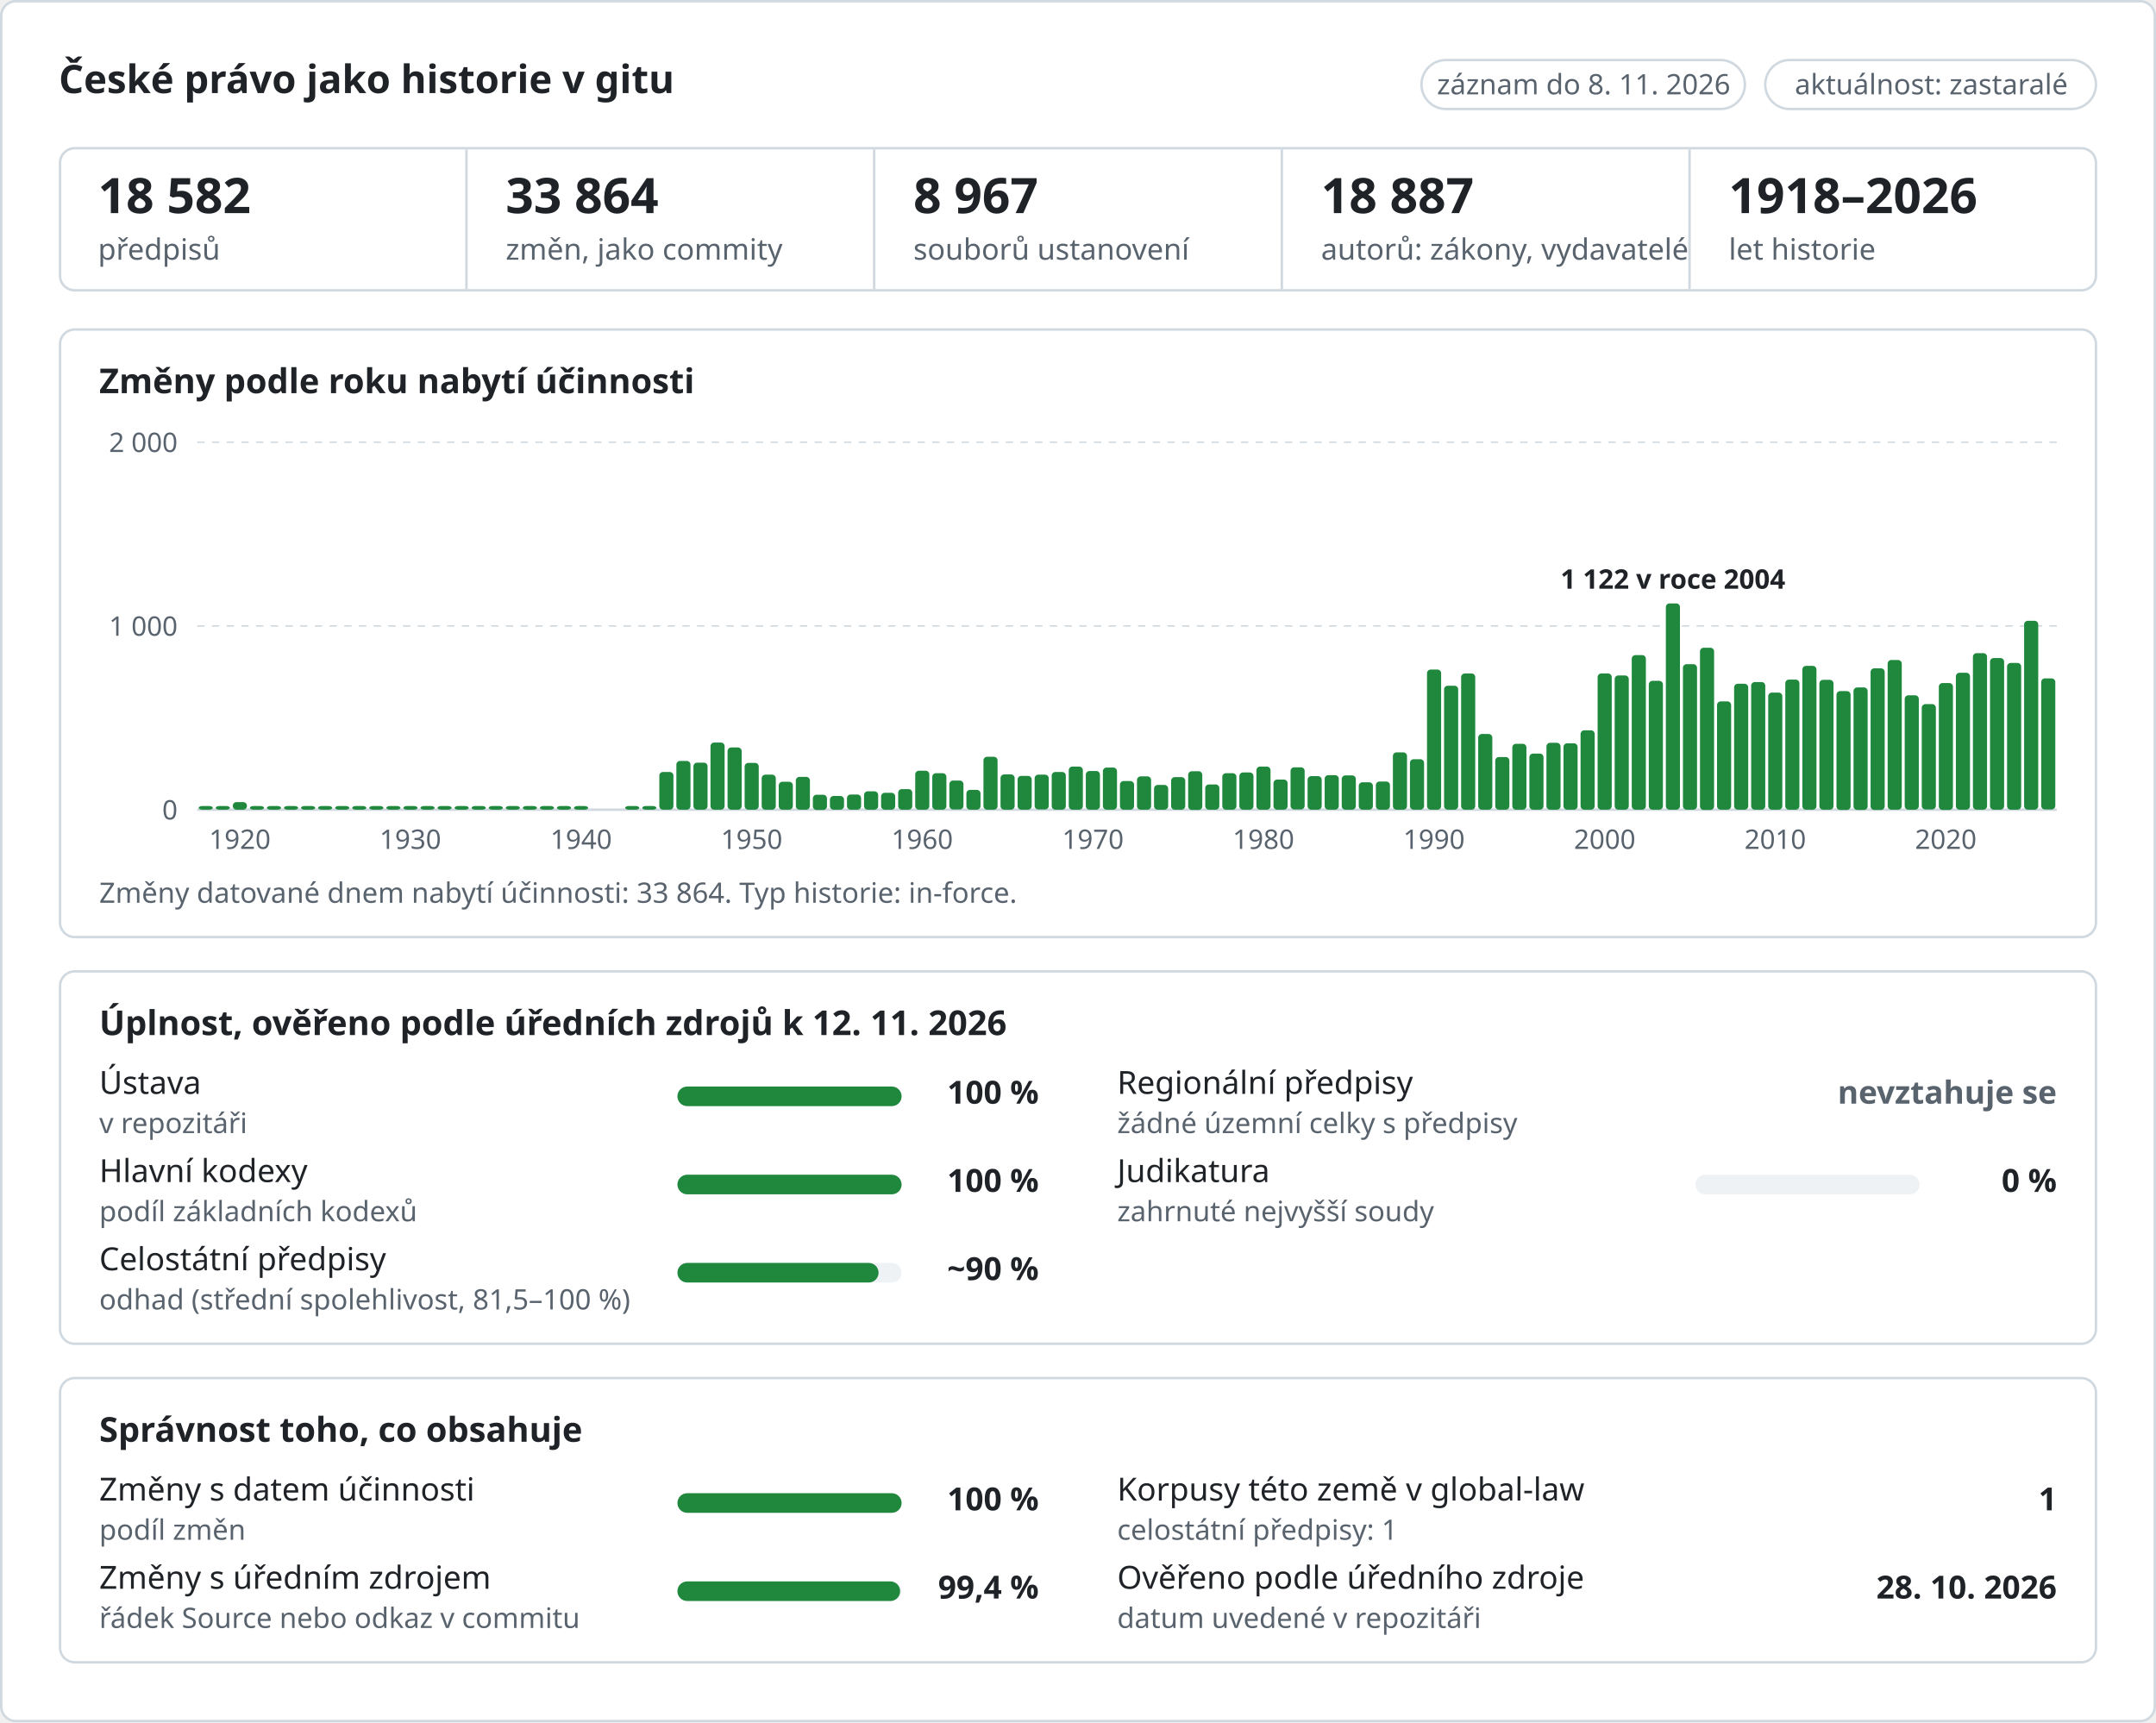
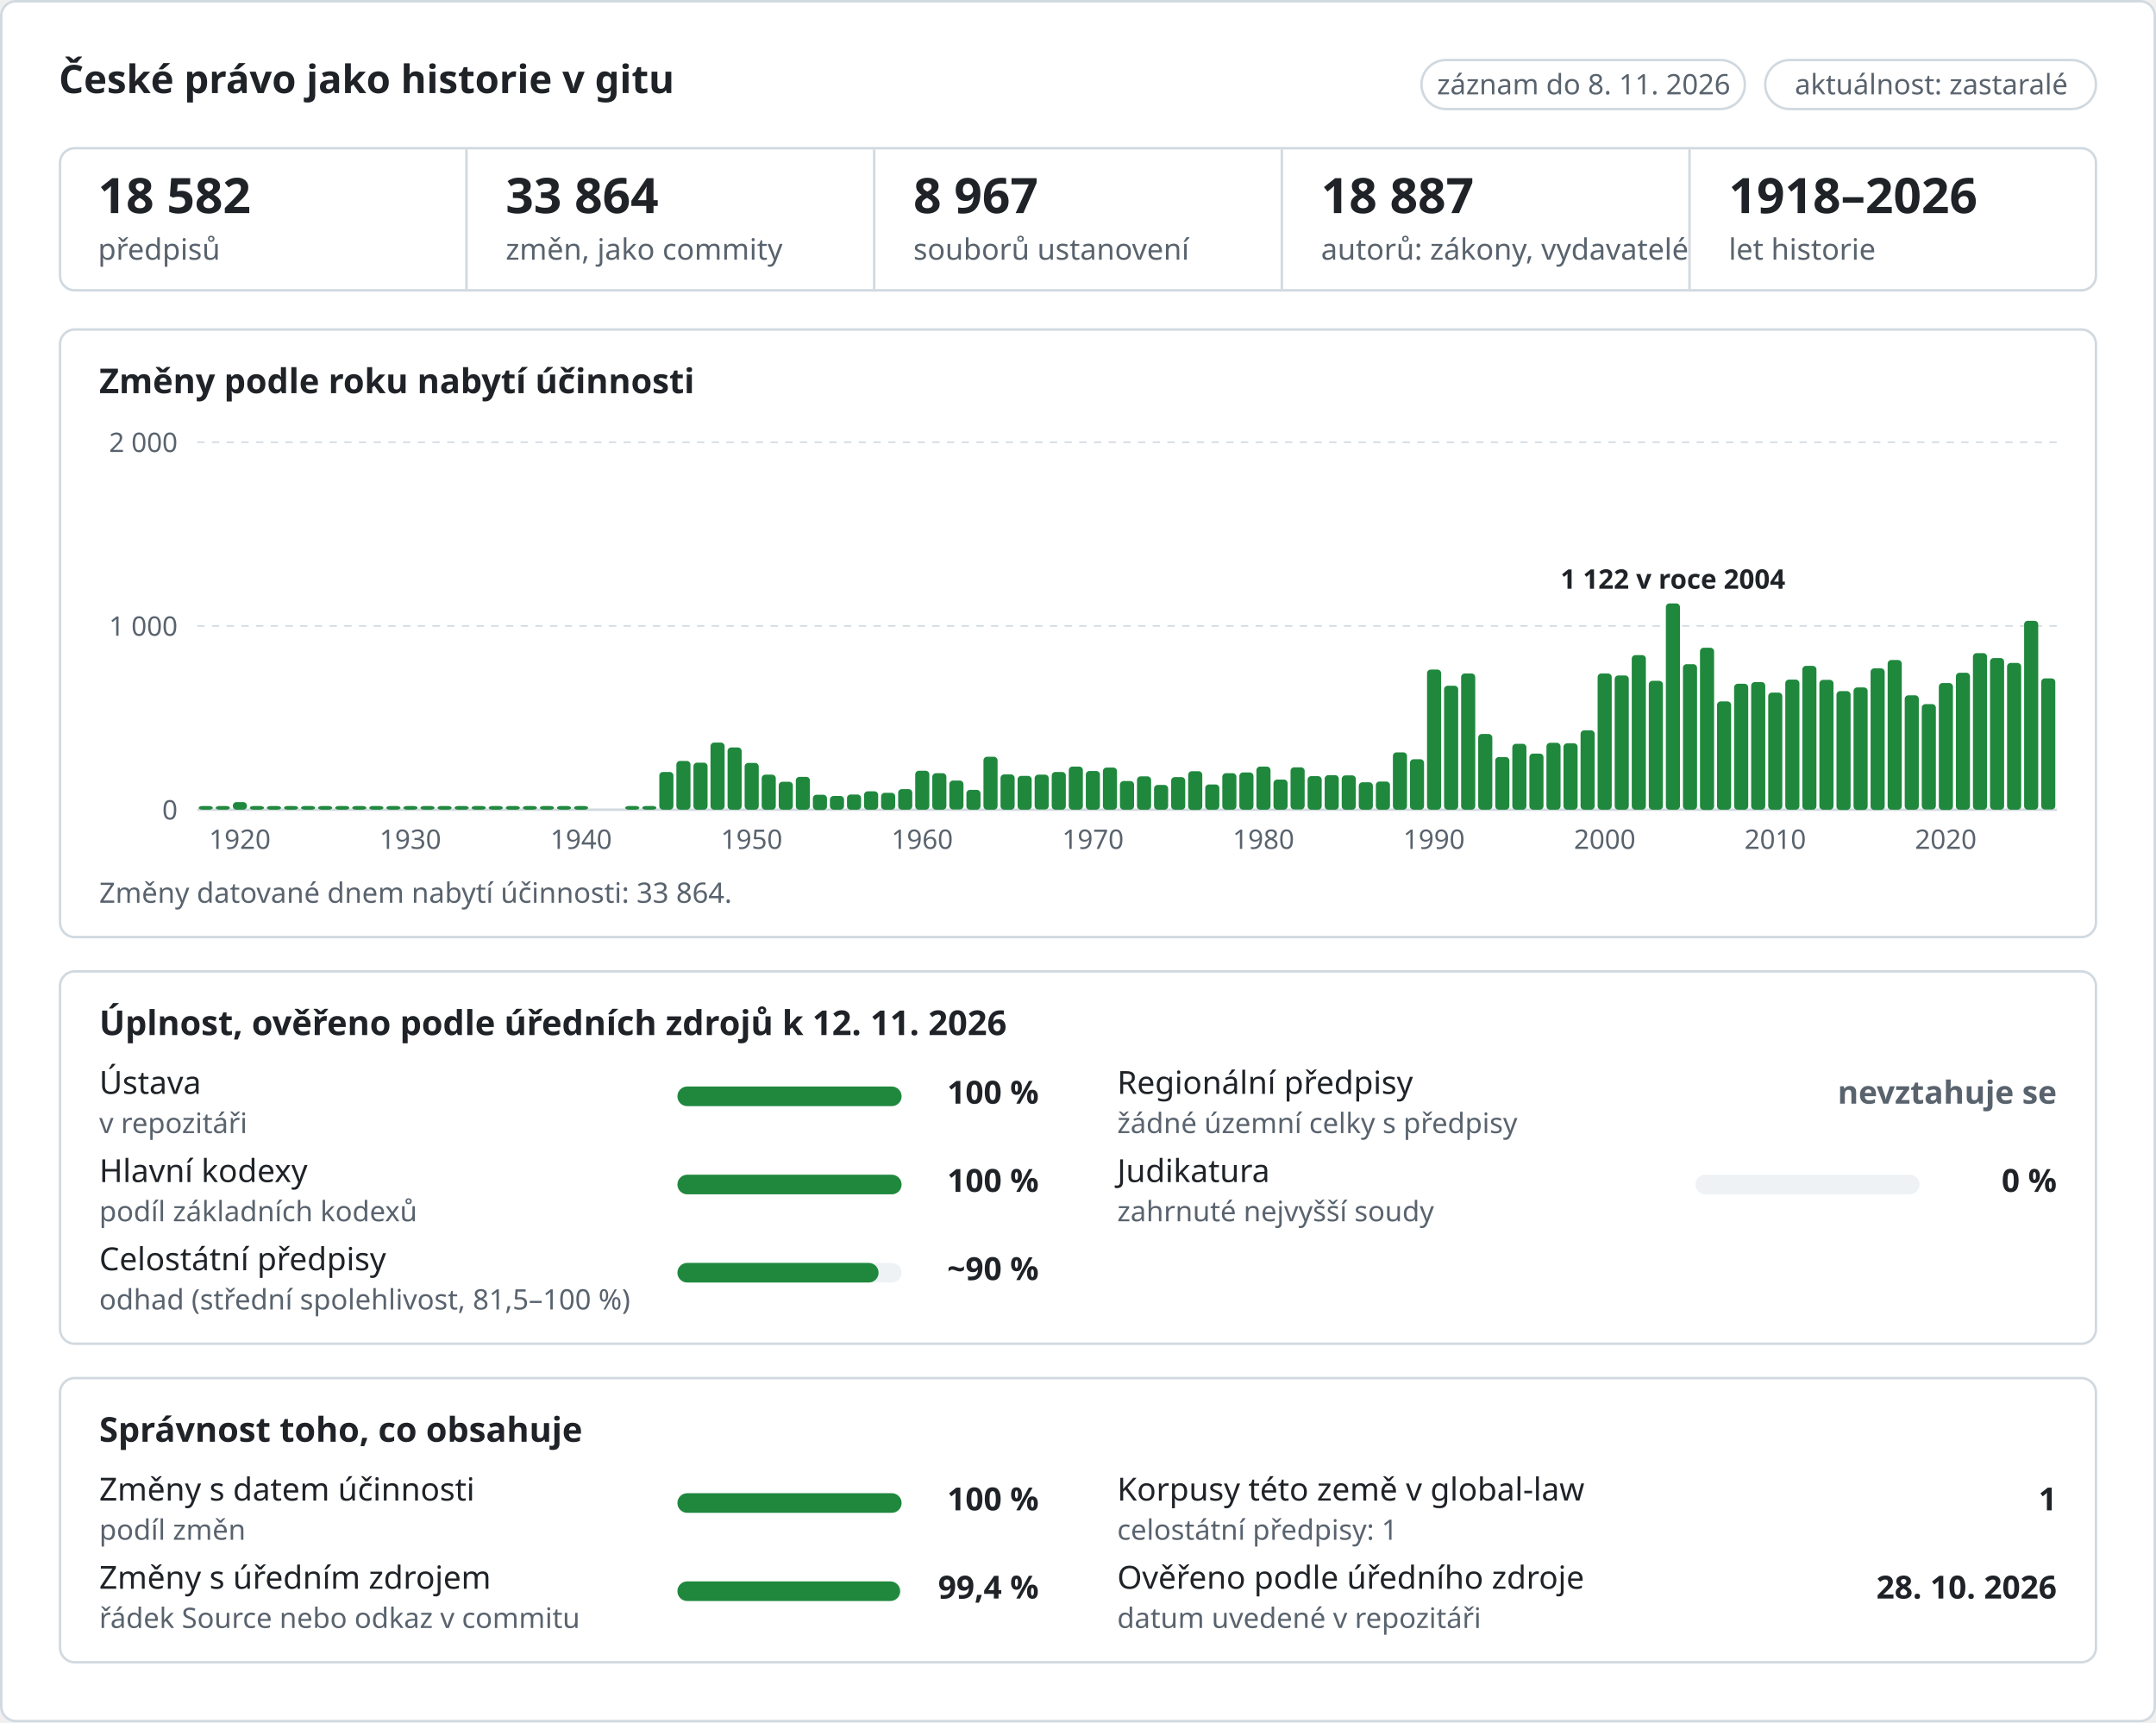
<svg xmlns="http://www.w3.org/2000/svg" width="880" height="703" viewBox="0 0 880 703" font-family="-apple-system,BlinkMacSystemFont,Segoe UI,Noto Sans,Helvetica,Arial,sans-serif">
  <rect x="0.5" y="0.5" width="879" height="702" rx="6" fill="#ffffff" stroke="#d1d9e0" />
  <text x="24" y="38" font-size="16" font-weight="600" fill="#1f2328">České právo jako historie v gitu</text>
  <rect x="580.2" y="24.5" width="132" height="20" rx="10" fill="none" stroke="#d1d9e0" />
  <text x="646.4" y="38.5" font-size="11.5" font-weight="500" text-anchor="middle" fill="#59636e">záznam do 8. 11. 2026</text>
  <rect x="720.5" y="24.5" width="135" height="20" rx="10" fill="none" stroke="#d1d9e0" />
  <text x="788.3" y="38.5" font-size="11.5" font-weight="500" text-anchor="middle" fill="#59636e">aktuálnost: zastaralé</text>
  <rect x="24.5" y="60.5" width="831" height="58" rx="6" fill="#ffffff" stroke="#d1d9e0" />
  <text x="40.0" y="87" font-size="20" font-weight="600" fill="#1f2328">18 582</text>
  <text x="40.0" y="106" font-size="12" fill="#59636e">předpisů</text>
  <line x1="190.4" y1="61" x2="190.4" y2="118" stroke="#d1d9e0" />
  <text x="206.4" y="87" font-size="20" font-weight="600" fill="#1f2328">33 864</text>
  <text x="206.4" y="106" font-size="12" fill="#59636e">změn, jako commity</text>
  <line x1="356.8" y1="61" x2="356.8" y2="118" stroke="#d1d9e0" />
  <text x="372.8" y="87" font-size="20" font-weight="600" fill="#1f2328">8 967</text>
  <text x="372.8" y="106" font-size="12" fill="#59636e">souborů ustanovení</text>
  <line x1="523.2" y1="61" x2="523.2" y2="118" stroke="#d1d9e0" />
  <text x="539.2" y="87" font-size="20" font-weight="600" fill="#1f2328">18 887</text>
  <text x="539.2" y="106" font-size="12" fill="#59636e" textLength="142" lengthAdjust="spacingAndGlyphs">autorů: zákony, vydavatelé</text>
  <line x1="689.6" y1="61" x2="689.6" y2="118" stroke="#d1d9e0" />
  <text x="705.6" y="87" font-size="20" font-weight="600" fill="#1f2328">1918–2026</text>
  <text x="705.6" y="106" font-size="12" fill="#59636e">let historie</text>
  <rect x="24.5" y="134.5" width="831" height="248" rx="6" fill="#ffffff" stroke="#d1d9e0" />
  <text x="40.5" y="160.5" font-size="14" font-weight="600" fill="#1f2328">Změny podle roku nabytí účinnosti</text>
  <line x1="80.5" y1="330.5" x2="839.5" y2="330.5" stroke="#d1d9e0" stroke-width="1" />
  <text x="72.5" y="334.5" font-size="11" text-anchor="end" fill="#59636e">0</text>
  <line x1="80.5" y1="255.5" x2="839.5" y2="255.5" stroke="#d1d9e0" stroke-width="0.6" stroke-dasharray="3 3" />
  <text x="72.5" y="259.5" font-size="11" text-anchor="end" fill="#59636e">1 000</text>
  <line x1="80.5" y1="180.5" x2="839.5" y2="180.5" stroke="#d1d9e0" stroke-width="0.6" stroke-dasharray="3 3" />
  <text x="72.5" y="184.5" font-size="11" text-anchor="end" fill="#59636e">2 000</text>
  <rect x="81.10" y="329.0" width="5.76" height="1.5" rx="1.5" fill="#1f883d" />
  <rect x="88.06" y="329.0" width="5.76" height="1.5" rx="1.5" fill="#1f883d" />
  <rect x="95.03" y="327.4" width="5.76" height="3.1" rx="1.5" fill="#1f883d" />
  <text x="97.9" y="346.5" font-size="11" text-anchor="middle" fill="#59636e">1920</text>
  <rect x="101.99" y="329.0" width="5.76" height="1.5" rx="1.5" fill="#1f883d" />
  <rect x="108.95" y="329.0" width="5.76" height="1.5" rx="1.5" fill="#1f883d" />
  <rect x="115.92" y="329.0" width="5.76" height="1.5" rx="1.5" fill="#1f883d" />
  <rect x="122.88" y="329.0" width="5.76" height="1.5" rx="1.5" fill="#1f883d" />
  <rect x="129.84" y="329.0" width="5.76" height="1.5" rx="1.5" fill="#1f883d" />
  <rect x="136.81" y="329.0" width="5.76" height="1.5" rx="1.5" fill="#1f883d" />
  <rect x="143.77" y="329.0" width="5.76" height="1.5" rx="1.5" fill="#1f883d" />
  <rect x="150.73" y="329.0" width="5.76" height="1.5" rx="1.5" fill="#1f883d" />
  <rect x="157.70" y="329.0" width="5.76" height="1.5" rx="1.5" fill="#1f883d" />
  <rect x="164.66" y="329.0" width="5.76" height="1.5" rx="1.5" fill="#1f883d" />
  <text x="167.5" y="346.5" font-size="11" text-anchor="middle" fill="#59636e">1930</text>
  <rect x="171.62" y="329.0" width="5.76" height="1.5" rx="1.5" fill="#1f883d" />
  <rect x="178.59" y="329.0" width="5.76" height="1.5" rx="1.5" fill="#1f883d" />
  <rect x="185.55" y="329.0" width="5.76" height="1.5" rx="1.5" fill="#1f883d" />
  <rect x="192.51" y="329.0" width="5.76" height="1.5" rx="1.5" fill="#1f883d" />
  <rect x="199.48" y="329.0" width="5.76" height="1.5" rx="1.5" fill="#1f883d" />
  <rect x="206.44" y="329.0" width="5.76" height="1.5" rx="1.5" fill="#1f883d" />
  <rect x="213.40" y="329.0" width="5.76" height="1.5" rx="1.5" fill="#1f883d" />
  <rect x="220.37" y="329.0" width="5.76" height="1.5" rx="1.5" fill="#1f883d" />
  <rect x="227.33" y="329.0" width="5.76" height="1.5" rx="1.5" fill="#1f883d" />
  <rect x="234.29" y="329.0" width="5.76" height="1.5" rx="1.5" fill="#1f883d" />
  <text x="237.2" y="346.5" font-size="11" text-anchor="middle" fill="#59636e">1940</text>
  <rect x="255.18" y="329.0" width="5.76" height="1.5" rx="1.5" fill="#1f883d" />
  <rect x="262.15" y="329.0" width="5.76" height="1.5" rx="1.5" fill="#1f883d" />
  <rect x="269.11" y="315.1" width="5.76" height="15.4" rx="1.5" fill="#1f883d" />
  <rect x="276.07" y="310.6" width="5.76" height="19.9" rx="1.5" fill="#1f883d" />
  <rect x="283.04" y="311.3" width="5.76" height="19.2" rx="1.5" fill="#1f883d" />
  <rect x="290.00" y="303.1" width="5.76" height="27.4" rx="1.5" fill="#1f883d" />
  <rect x="296.96" y="305.1" width="5.76" height="25.4" rx="1.5" fill="#1f883d" />
  <rect x="303.93" y="311.4" width="5.76" height="19.1" rx="1.5" fill="#1f883d" />
  <text x="306.8" y="346.5" font-size="11" text-anchor="middle" fill="#59636e">1950</text>
  <rect x="310.89" y="316.2" width="5.76" height="14.3" rx="1.5" fill="#1f883d" />
  <rect x="317.85" y="319.1" width="5.76" height="11.4" rx="1.5" fill="#1f883d" />
  <rect x="324.82" y="317.1" width="5.76" height="13.4" rx="1.5" fill="#1f883d" />
  <rect x="331.78" y="324.4" width="5.76" height="6.2" rx="1.5" fill="#1f883d" />
  <rect x="338.74" y="324.9" width="5.76" height="5.6" rx="1.5" fill="#1f883d" />
  <rect x="345.71" y="324.3" width="5.76" height="6.2" rx="1.5" fill="#1f883d" />
  <rect x="352.67" y="323.0" width="5.76" height="7.5" rx="1.5" fill="#1f883d" />
  <rect x="359.63" y="323.6" width="5.76" height="6.9" rx="1.5" fill="#1f883d" />
  <rect x="366.60" y="322.1" width="5.76" height="8.4" rx="1.5" fill="#1f883d" />
  <rect x="373.56" y="314.6" width="5.76" height="15.9" rx="1.5" fill="#1f883d" />
  <text x="376.4" y="346.5" font-size="11" text-anchor="middle" fill="#59636e">1960</text>
  <rect x="380.52" y="315.6" width="5.76" height="14.9" rx="1.5" fill="#1f883d" />
  <rect x="387.49" y="318.6" width="5.76" height="11.8" rx="1.5" fill="#1f883d" />
  <rect x="394.45" y="322.4" width="5.76" height="8.1" rx="1.5" fill="#1f883d" />
  <rect x="401.41" y="308.9" width="5.76" height="21.6" rx="1.5" fill="#1f883d" />
  <rect x="408.38" y="316.1" width="5.76" height="14.4" rx="1.5" fill="#1f883d" />
  <rect x="415.34" y="316.7" width="5.76" height="13.8" rx="1.5" fill="#1f883d" />
  <rect x="422.30" y="316.2" width="5.76" height="14.2" rx="1.5" fill="#1f883d" />
  <rect x="429.27" y="315.1" width="5.76" height="15.4" rx="1.5" fill="#1f883d" />
  <rect x="436.23" y="312.9" width="5.76" height="17.6" rx="1.5" fill="#1f883d" />
  <rect x="443.19" y="314.7" width="5.76" height="15.8" rx="1.5" fill="#1f883d" />
  <text x="446.1" y="346.5" font-size="11" text-anchor="middle" fill="#59636e">1970</text>
  <rect x="450.16" y="313.3" width="5.76" height="17.2" rx="1.5" fill="#1f883d" />
  <rect x="457.12" y="318.8" width="5.76" height="11.7" rx="1.5" fill="#1f883d" />
  <rect x="464.08" y="316.9" width="5.76" height="13.6" rx="1.5" fill="#1f883d" />
  <rect x="471.04" y="320.4" width="5.76" height="10.1" rx="1.5" fill="#1f883d" />
  <rect x="478.01" y="317.2" width="5.76" height="13.3" rx="1.5" fill="#1f883d" />
  <rect x="484.97" y="314.8" width="5.76" height="15.8" rx="1.5" fill="#1f883d" />
  <rect x="491.93" y="320.2" width="5.76" height="10.3" rx="1.5" fill="#1f883d" />
  <rect x="498.90" y="315.6" width="5.76" height="14.9" rx="1.5" fill="#1f883d" />
  <rect x="505.86" y="315.3" width="5.76" height="15.2" rx="1.5" fill="#1f883d" />
  <rect x="512.82" y="312.9" width="5.76" height="17.6" rx="1.5" fill="#1f883d" />
  <text x="515.7" y="346.5" font-size="11" text-anchor="middle" fill="#59636e">1980</text>
  <rect x="519.79" y="318.2" width="5.76" height="12.3" rx="1.5" fill="#1f883d" />
  <rect x="526.75" y="313.2" width="5.76" height="17.2" rx="1.5" fill="#1f883d" />
  <rect x="533.71" y="316.8" width="5.76" height="13.7" rx="1.5" fill="#1f883d" />
  <rect x="540.68" y="316.4" width="5.76" height="14.1" rx="1.5" fill="#1f883d" />
  <rect x="547.64" y="316.5" width="5.76" height="14.0" rx="1.5" fill="#1f883d" />
  <rect x="554.60" y="319.3" width="5.76" height="11.2" rx="1.5" fill="#1f883d" />
  <rect x="561.57" y="319.0" width="5.76" height="11.5" rx="1.5" fill="#1f883d" />
  <rect x="568.53" y="307.1" width="5.76" height="23.4" rx="1.5" fill="#1f883d" />
  <rect x="575.49" y="309.9" width="5.76" height="20.6" rx="1.5" fill="#1f883d" />
  <rect x="582.46" y="273.3" width="5.76" height="57.2" rx="1.5" fill="#1f883d" />
  <text x="585.3" y="346.5" font-size="11" text-anchor="middle" fill="#59636e">1990</text>
  <rect x="589.42" y="279.9" width="5.76" height="50.6" rx="1.5" fill="#1f883d" />
  <rect x="596.38" y="274.9" width="5.76" height="55.6" rx="1.5" fill="#1f883d" />
  <rect x="603.35" y="299.6" width="5.76" height="30.9" rx="1.5" fill="#1f883d" />
  <rect x="610.31" y="309.0" width="5.76" height="21.5" rx="1.5" fill="#1f883d" />
  <rect x="617.27" y="303.6" width="5.76" height="26.9" rx="1.5" fill="#1f883d" />
  <rect x="624.24" y="307.6" width="5.76" height="22.9" rx="1.5" fill="#1f883d" />
  <rect x="631.20" y="303.2" width="5.76" height="27.3" rx="1.5" fill="#1f883d" />
  <rect x="638.16" y="303.4" width="5.76" height="27.1" rx="1.5" fill="#1f883d" />
  <rect x="645.13" y="298.1" width="5.76" height="32.4" rx="1.5" fill="#1f883d" />
  <rect x="652.09" y="274.9" width="5.76" height="55.6" rx="1.5" fill="#1f883d" />
  <text x="655.0" y="346.5" font-size="11" text-anchor="middle" fill="#59636e">2000</text>
  <rect x="659.05" y="275.7" width="5.76" height="54.8" rx="1.5" fill="#1f883d" />
  <rect x="666.02" y="267.4" width="5.76" height="63.1" rx="1.5" fill="#1f883d" />
  <rect x="672.98" y="277.9" width="5.76" height="52.6" rx="1.5" fill="#1f883d" />
  <rect x="679.94" y="246.3" width="5.76" height="84.2" rx="1.5" fill="#1f883d" />
  <text x="682.8" y="240.3" font-size="11" font-weight="600" text-anchor="middle" fill="#1f2328">1 122 v roce 2004</text>
  <rect x="686.91" y="271.1" width="5.76" height="59.4" rx="1.5" fill="#1f883d" />
  <rect x="693.87" y="264.4" width="5.76" height="66.2" rx="1.5" fill="#1f883d" />
  <rect x="700.83" y="286.3" width="5.76" height="44.2" rx="1.5" fill="#1f883d" />
  <rect x="707.80" y="279.1" width="5.76" height="51.4" rx="1.5" fill="#1f883d" />
  <rect x="714.76" y="278.4" width="5.76" height="52.1" rx="1.5" fill="#1f883d" />
  <rect x="721.72" y="282.7" width="5.76" height="47.8" rx="1.5" fill="#1f883d" />
  <text x="724.6" y="346.5" font-size="11" text-anchor="middle" fill="#59636e">2010</text>
  <rect x="728.69" y="277.4" width="5.76" height="53.1" rx="1.5" fill="#1f883d" />
  <rect x="735.65" y="271.8" width="5.76" height="58.7" rx="1.5" fill="#1f883d" />
  <rect x="742.61" y="277.5" width="5.76" height="53.0" rx="1.5" fill="#1f883d" />
  <rect x="749.58" y="282.1" width="5.76" height="48.5" rx="1.5" fill="#1f883d" />
  <rect x="756.54" y="280.6" width="5.76" height="50.0" rx="1.5" fill="#1f883d" />
  <rect x="763.50" y="272.8" width="5.76" height="57.8" rx="1.5" fill="#1f883d" />
  <rect x="770.47" y="269.4" width="5.76" height="61.1" rx="1.5" fill="#1f883d" />
  <rect x="777.43" y="283.8" width="5.76" height="46.7" rx="1.5" fill="#1f883d" />
  <rect x="784.39" y="287.4" width="5.76" height="43.0" rx="1.5" fill="#1f883d" />
  <rect x="791.36" y="278.8" width="5.76" height="51.8" rx="1.5" fill="#1f883d" />
  <text x="794.2" y="346.5" font-size="11" text-anchor="middle" fill="#59636e">2020</text>
  <rect x="798.32" y="274.6" width="5.76" height="55.9" rx="1.5" fill="#1f883d" />
  <rect x="805.28" y="266.6" width="5.76" height="63.9" rx="1.5" fill="#1f883d" />
  <rect x="812.25" y="268.6" width="5.76" height="61.9" rx="1.5" fill="#1f883d" />
  <rect x="819.21" y="270.6" width="5.76" height="59.9" rx="1.5" fill="#1f883d" />
  <rect x="826.17" y="253.4" width="5.76" height="77.1" rx="1.5" fill="#1f883d" />
  <rect x="833.14" y="276.9" width="5.76" height="53.5" rx="1.5" fill="#1f883d" />
-   <text x="40.5" y="368.5" font-size="11.5" fill="#59636e">Změny datované dnem nabytí účinnosti: 33 864. Typ historie: in-force.</text>
+   <text x="40.5" y="368.5" font-size="11.5" fill="#59636e">Změny datované dnem nabytí účinnosti: 33 864.</text>
  <rect x="24.5" y="396.5" width="831" height="152" rx="6" fill="#ffffff" stroke="#d1d9e0" />
  <text x="40.5" y="422.5" font-size="14" font-weight="600" fill="#1f2328">Úplnost, ověřeno podle úředních zdrojů k 12. 11. 2026</text>
  <text x="40.5" y="446.5" font-size="13" fill="#1f2328">Ústava</text>
  <text x="40.5" y="462.5" font-size="11.5" fill="#59636e">v repozitáři</text>
  <g>
    <rect x="276.5" y="443.5" width="91.5" height="8" rx="4" fill="#eff2f5" />
    <rect x="276.5" y="443.5" width="91.5" height="8" rx="4" fill="#1f883d" />
  </g>
  <text x="424.0" y="450.5" font-size="13" font-weight="600" text-anchor="end" fill="#1f2328">100 %</text>
  <text x="40.5" y="482.5" font-size="13" fill="#1f2328">Hlavní kodexy</text>
  <text x="40.5" y="498.5" font-size="11.5" fill="#59636e">podíl základních kodexů</text>
  <g>
    <rect x="276.5" y="479.5" width="91.5" height="8" rx="4" fill="#eff2f5" />
    <rect x="276.5" y="479.5" width="91.5" height="8" rx="4" fill="#1f883d" />
  </g>
  <text x="424.0" y="486.5" font-size="13" font-weight="600" text-anchor="end" fill="#1f2328">100 %</text>
  <text x="40.5" y="518.5" font-size="13" fill="#1f2328">Celostátní předpisy</text>
  <text x="40.5" y="534.5" font-size="11.5" fill="#59636e">odhad (střední spolehlivost, 81,5–100 %)</text>
  <g>
    <rect x="276.5" y="515.5" width="91.5" height="8" rx="4" fill="#eff2f5" />
    <rect x="276.5" y="515.5" width="82.1" height="8" rx="4" fill="#1f883d" />
  </g>
  <text x="424.0" y="522.5" font-size="13" font-weight="600" text-anchor="end" fill="#1f2328">~90 %</text>
  <text x="456.0" y="446.5" font-size="13" fill="#1f2328">Regionální předpisy</text>
  <text x="456.0" y="462.5" font-size="11.5" fill="#59636e">žádné územní celky s předpisy</text>
  <text x="839.5" y="450.5" font-size="13" font-weight="600" text-anchor="end" fill="#59636e">nevztahuje se</text>
  <text x="456.0" y="482.5" font-size="13" fill="#1f2328">Judikatura</text>
  <text x="456.0" y="498.5" font-size="11.5" fill="#59636e">zahrnuté nejvyšší soudy</text>
  <g>
    <rect x="692.0" y="479.5" width="91.5" height="8" rx="4" fill="#eff2f5" />
  </g>
  <text x="839.5" y="486.5" font-size="13" font-weight="600" text-anchor="end" fill="#1f2328">0 %</text>
  <rect x="24.5" y="562.5" width="831" height="116" rx="6" fill="#ffffff" stroke="#d1d9e0" />
  <text x="40.5" y="588.5" font-size="14" font-weight="600" fill="#1f2328">Správnost toho, co obsahuje</text>
  <text x="40.5" y="612.5" font-size="13" fill="#1f2328">Změny s datem účinnosti</text>
  <text x="40.5" y="628.5" font-size="11.5" fill="#59636e">podíl změn</text>
  <g>
    <rect x="276.5" y="609.5" width="91.5" height="8" rx="4" fill="#eff2f5" />
    <rect x="276.5" y="609.5" width="91.5" height="8" rx="4" fill="#1f883d" />
  </g>
  <text x="424.0" y="616.5" font-size="13" font-weight="600" text-anchor="end" fill="#1f2328">100 %</text>
  <text x="40.5" y="648.5" font-size="13" fill="#1f2328">Změny s úředním zdrojem</text>
  <text x="40.5" y="664.5" font-size="11.5" fill="#59636e">řádek Source nebo odkaz v commitu</text>
  <g>
    <rect x="276.5" y="645.5" width="91.5" height="8" rx="4" fill="#eff2f5" />
    <rect x="276.5" y="645.5" width="90.9" height="8" rx="4" fill="#1f883d" />
  </g>
  <text x="424.0" y="652.5" font-size="13" font-weight="600" text-anchor="end" fill="#1f2328">99,4 %</text>
  <text x="456.0" y="612.5" font-size="13" fill="#1f2328">Korpusy této země v global-law</text>
  <text x="456.0" y="628.5" font-size="11.5" fill="#59636e">celostátní předpisy: 1</text>
  <text x="839.5" y="616.5" font-size="13" font-weight="600" text-anchor="end" fill="#1f2328">1</text>
  <text x="456.0" y="648.5" font-size="13" fill="#1f2328">Ověřeno podle úředního zdroje</text>
  <text x="456.0" y="664.5" font-size="11.5" fill="#59636e">datum uvedené v repozitáři</text>
  <text x="839.5" y="652.5" font-size="13" font-weight="600" text-anchor="end" fill="#1f2328">28. 10. 2026</text>
</svg>
